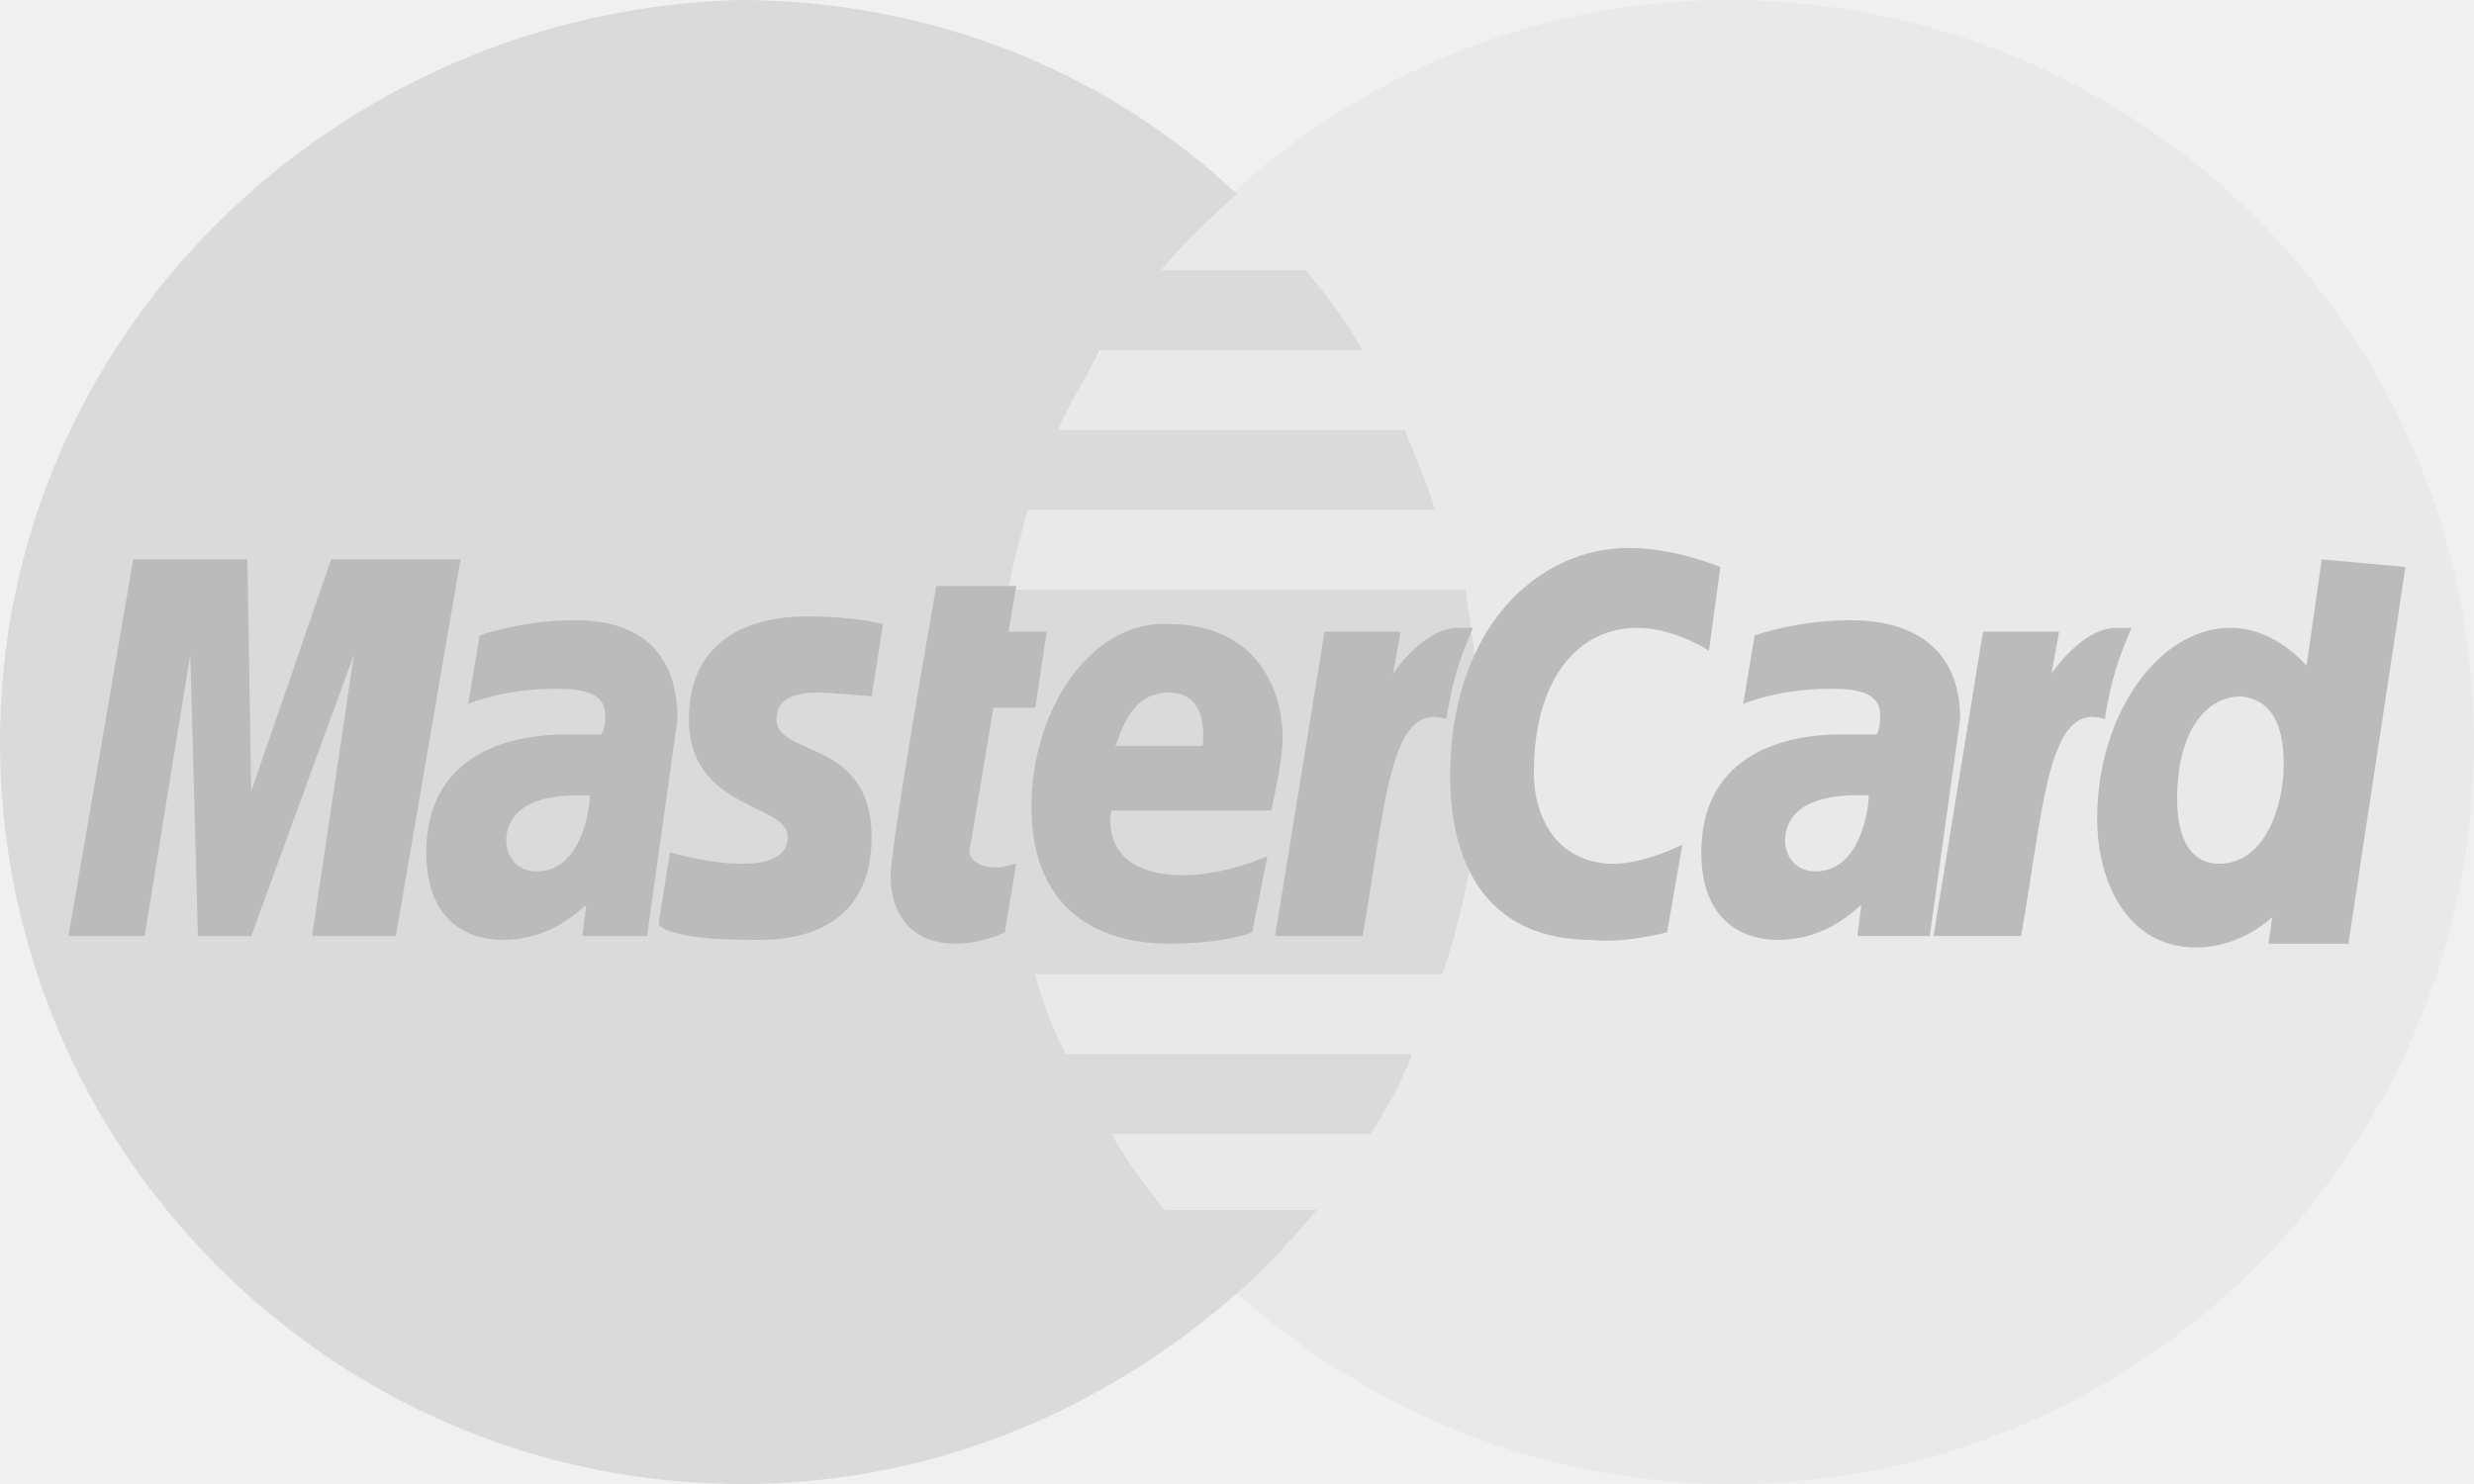
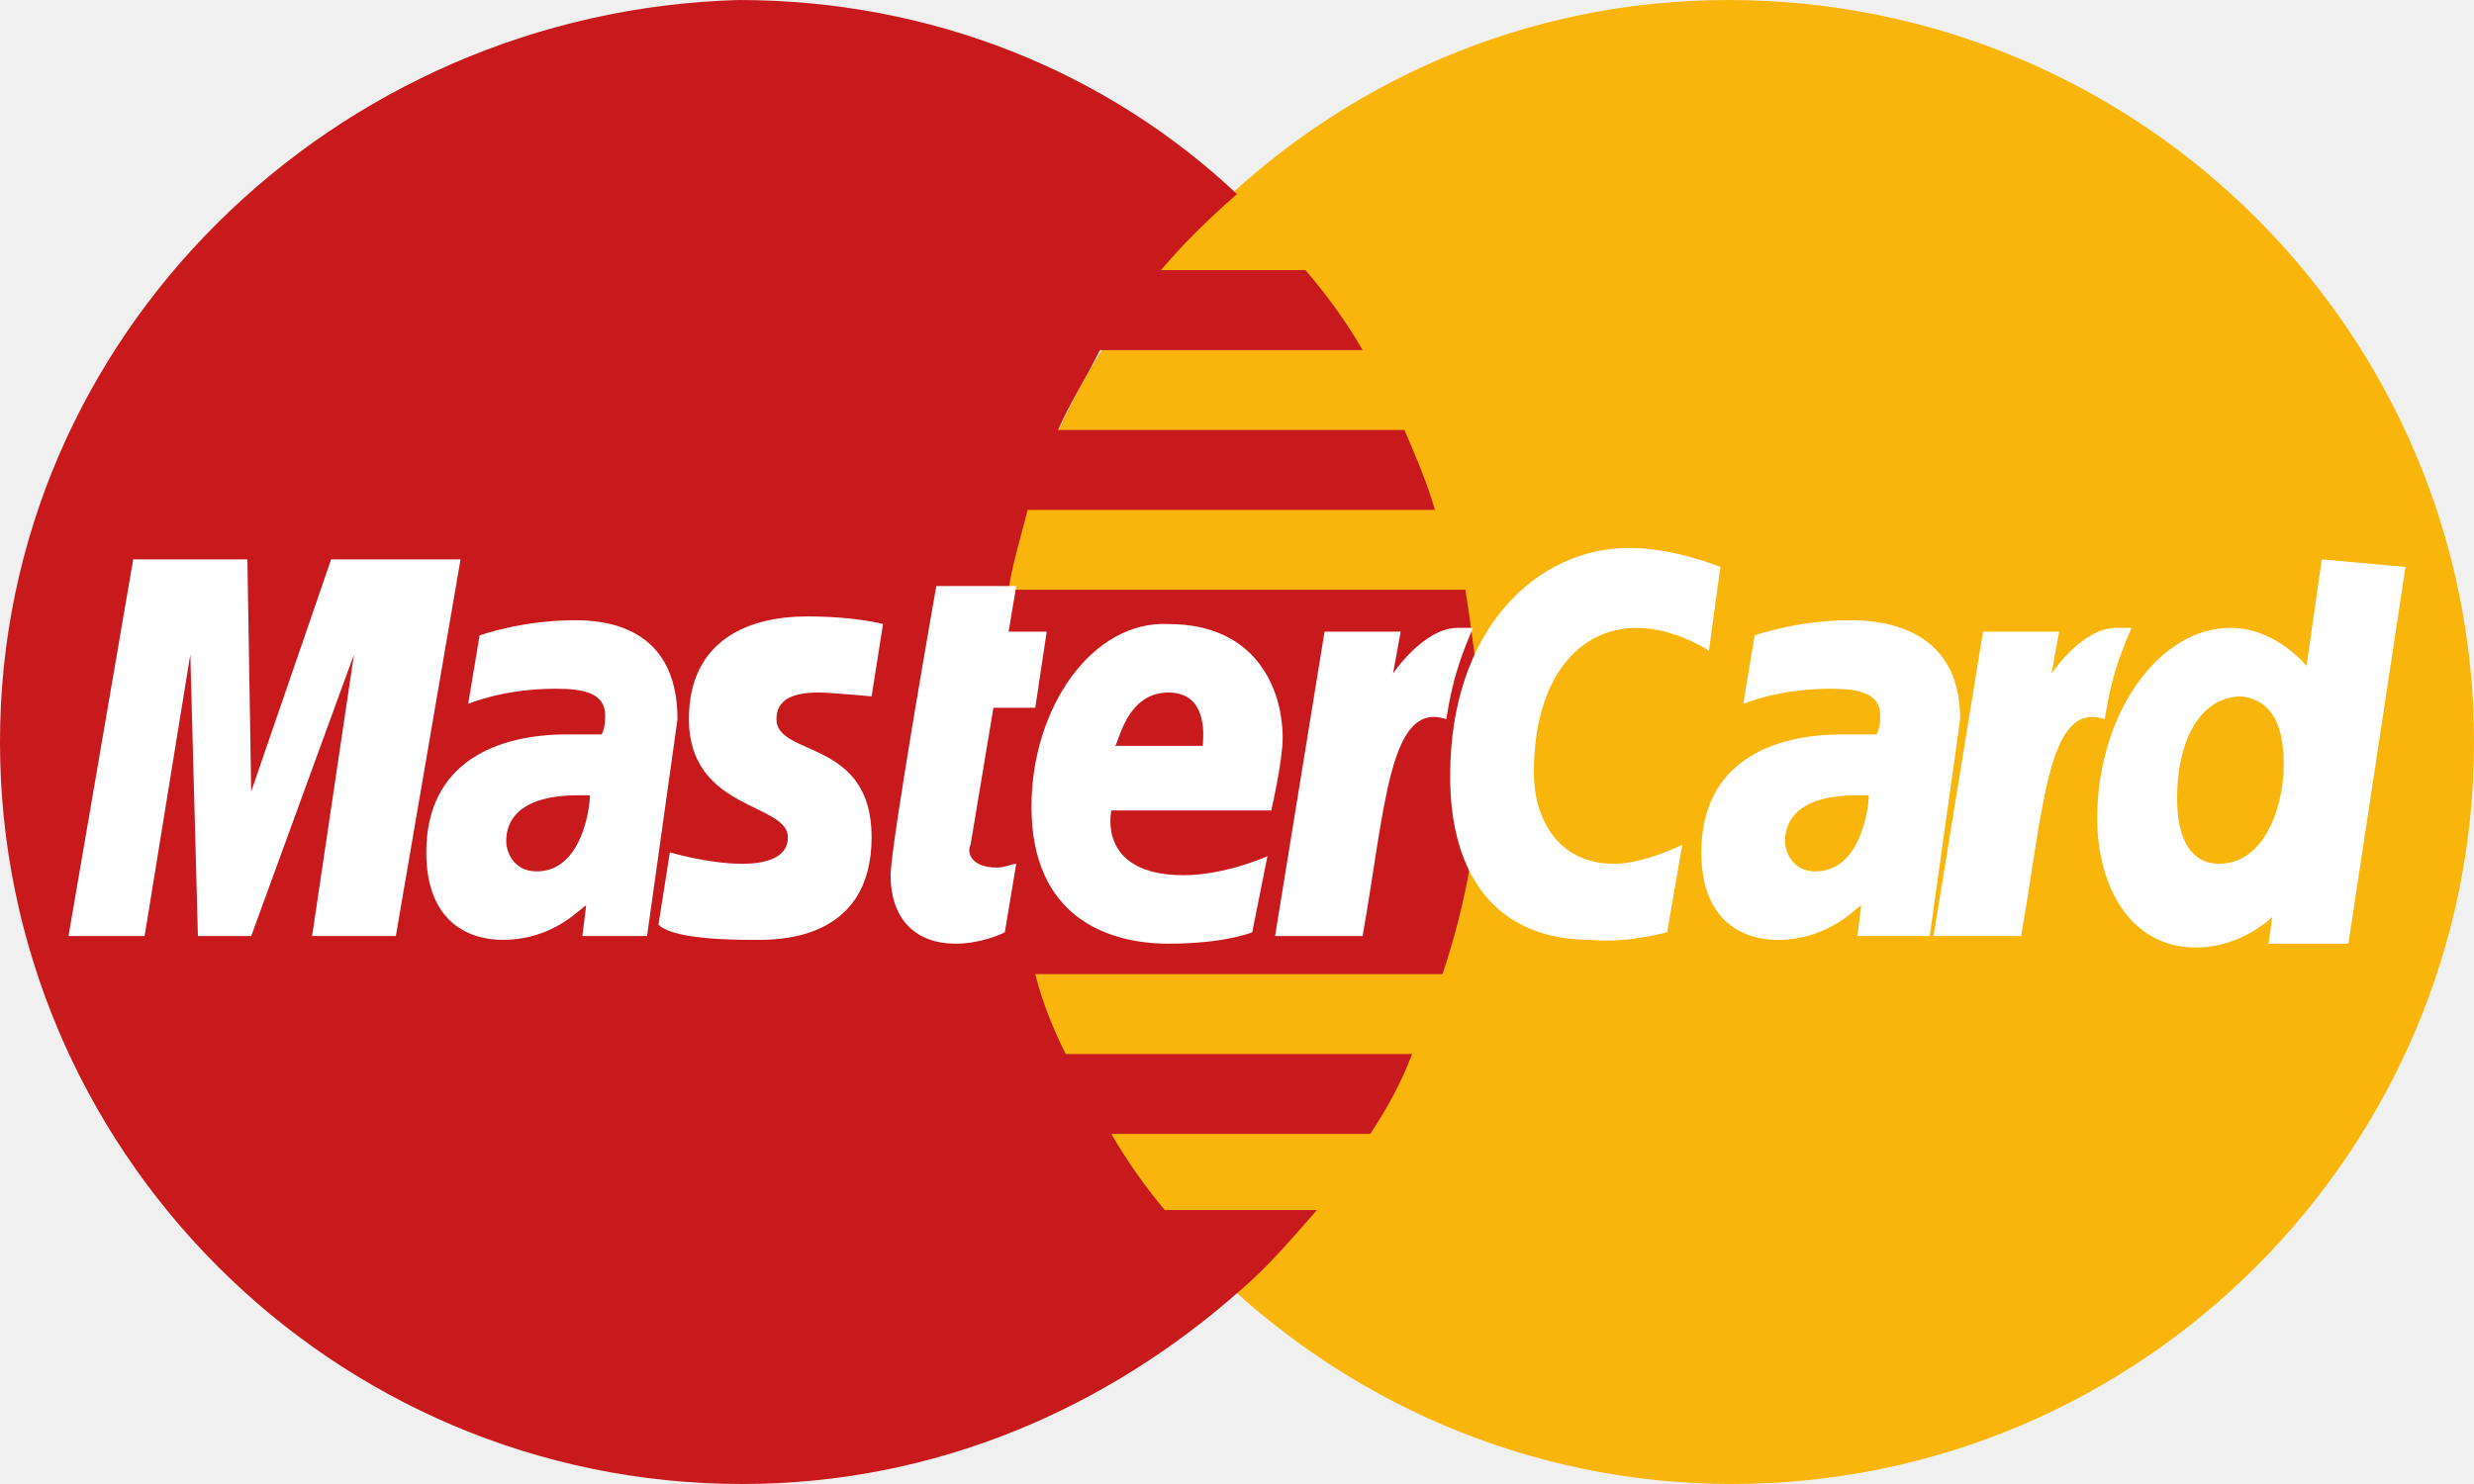
<svg xmlns="http://www.w3.org/2000/svg" width="65" height="39" viewBox="0 0 65 39" fill="none">
-   <path d="M65 19.5C65 30.2 56.3 39 45.5 39C34.8 39 26 30.2 26 19.5C26 8.8 34.7 0 45.4 0C56.3 0 65 8.8 65 19.5Z" fill="#E9E9E9" />
-   <path d="M38.9 19.6C38.9 18.2 38.7 16.8 38.5 15.5H26.5C26.6 14.8 26.8 14.2 27 13.4H37.7C37.5 12.7 37.2 12 36.9 11.3H27.8C28.1 10.6 28.5 10 28.9 9.2H35.8C35.4 8.5 34.9 7.8 34.3 7.1H30.5C31.1 6.4 31.7 5.8 32.5 5.1C29.1 1.9 24.5 0 19.4 0C8.8 0.3 0 8.8 0 19.5C0 30.2 8.7 39 19.5 39C24.6 39 29.1 37 32.6 33.9C33.3 33.3 33.9 32.6 34.6 31.8H30.6C30.1 31.2 29.6 30.5 29.2 29.8H36C36.4 29.2 36.8 28.5 37.1 27.7H28C27.7 27.1 27.4 26.4 27.2 25.6H37.9C38.5 23.8 38.9 21.8 38.9 19.6Z" fill="#DADADA" />
-   <path d="M26.4 24.5L26.7 22.7C26.6 22.7 26.4 22.8 26.2 22.8C25.5 22.8 25.4 22.4 25.5 22.2L26.1 18.6H27.2L27.5 16.6H26.5L26.7 15.4H24.6C24.6 15.4 23.4 22.2 23.4 23C23.4 24.2 24.1 24.8 25.1 24.8C25.7 24.8 26.2 24.6 26.4 24.5Z" fill="#BBBBBB" />
-   <path d="M27.1 21.2C27.1 24.1 29.1 24.8 30.7 24.8C32.2 24.8 32.9 24.5 32.9 24.5L33.3 22.5C33.3 22.5 32.2 23 31.1 23C28.8 23 29.2 21.3 29.2 21.3H33.4C33.4 21.3 33.7 20 33.7 19.4C33.7 18.1 33 16.4 30.7 16.4C28.7 16.3 27.1 18.6 27.1 21.2ZM30.7 18.2C31.8 18.2 31.6 19.5 31.6 19.6H29.3C29.4 19.5 29.6 18.2 30.7 18.2Z" fill="#BBBBBB" />
-   <path d="M43.8 24.5L44.2 22.2C44.2 22.2 43.2 22.7 42.4 22.7C41 22.7 40.3 21.6 40.3 20.3C40.3 17.8 41.5 16.5 43 16.5C44 16.5 44.9 17.1 44.9 17.1L45.2 14.9C45.2 14.9 44 14.4 42.8 14.4C40.4 14.4 38.1 16.5 38.1 20.4C38.1 23 39.3 24.7 41.8 24.7C42.7 24.8 43.8 24.5 43.8 24.5Z" fill="#BBBBBB" />
-   <path d="M15.1 16.3C13.7 16.3 12.6 16.7 12.6 16.7L12.3 18.5C12.3 18.5 13.2 18.1 14.6 18.1C15.3 18.1 15.9 18.2 15.9 18.8C15.9 19.2 15.8 19.3 15.8 19.3H14.9C13.1 19.3 11.2 20 11.2 22.4C11.2 24.3 12.4 24.7 13.2 24.7C14.6 24.7 15.3 23.8 15.4 23.8L15.3 24.6H17L17.8 18.9C17.8 16.4 15.8 16.3 15.1 16.3ZM15.5 20.9C15.5 21.2 15.3 22.9 14.1 22.9C13.5 22.9 13.3 22.4 13.3 22.1C13.3 21.6 13.6 20.9 15.2 20.9C15.4 20.9 15.5 20.9 15.5 20.9Z" fill="#BBBBBB" />
-   <path d="M19.8 24.7C20.3 24.7 22.9 24.8 22.9 22C22.9 19.4 20.4 19.9 20.4 18.9C20.4 18.4 20.8 18.2 21.5 18.2C21.8 18.2 22.9 18.3 22.9 18.3L23.2 16.4C23.2 16.4 22.5 16.2 21.2 16.2C19.7 16.2 18.1 16.8 18.1 18.9C18.1 21.3 20.7 21.1 20.7 22C20.7 22.6 20 22.7 19.5 22.7C18.6 22.7 17.6 22.4 17.6 22.4L17.3 24.3C17.5 24.5 18.1 24.7 19.8 24.7Z" fill="#BBBBBB" />
-   <path d="M61 14.7L60.6 17.5C60.6 17.5 59.8 16.5 58.6 16.5C56.7 16.5 55.1 18.8 55.1 21.5C55.1 23.2 55.9 24.9 57.7 24.9C58.9 24.9 59.7 24.1 59.7 24.1L59.6 24.8H61.7L63.2 14.9L61 14.7ZM60 20.1C60 21.2 59.5 22.7 58.3 22.7C57.6 22.7 57.2 22.1 57.2 21C57.2 19.3 57.9 18.3 58.9 18.3C59.6 18.4 60 18.9 60 20.1Z" fill="#BBBBBB" />
-   <path d="M3.8 24.6L5 17.2L5.2 24.6H6.6L9.3 17.2L8.2 24.6H10.4L12.1 14.7H8.7L6.6 20.8L6.5 14.7H3.5L1.8 24.6H3.8Z" fill="#BBBBBB" />
-   <path d="M35.8 24.6C36.4 21.2 36.5 18.4 38 18.9C38.2 17.6 38.5 17 38.7 16.5H38.3C37.4 16.5 36.6 17.7 36.6 17.7L36.8 16.6H34.8L33.5 24.6H35.8V24.6Z" fill="#BBBBBB" />
-   <path d="M48.6 16.3C47.2 16.3 46.1 16.7 46.1 16.7L45.8 18.5C45.8 18.5 46.7 18.1 48.1 18.1C48.8 18.1 49.4 18.2 49.4 18.8C49.4 19.2 49.3 19.3 49.3 19.3H48.4C46.6 19.3 44.7 20 44.7 22.4C44.7 24.3 45.9 24.7 46.7 24.7C48.1 24.7 48.8 23.8 48.9 23.8L48.8 24.6H50.7L51.5 18.9C51.5 16.4 49.3 16.3 48.6 16.3ZM49.1 20.9C49.1 21.2 48.9 22.9 47.7 22.9C47.1 22.9 46.9 22.4 46.9 22.1C46.9 21.6 47.2 20.9 48.8 20.9C49 20.9 49 20.9 49.1 20.9Z" fill="#BBBBBB" />
-   <path d="M53.1 24.6C53.7 21.2 53.8 18.4 55.3 18.9C55.5 17.6 55.8 17 56 16.5H55.6C54.7 16.5 53.9 17.7 53.9 17.7L54.1 16.6H52.1L50.8 24.6H53.1V24.6Z" fill="#BBBBBB" />
+   <path d="M65 19.5C65 30.2 56.3 39 45.5 39C34.8 39 26 30.2 26 19.5C26 8.8 34.7 0 45.4 0C56.3 0 65 8.8 65 19.5Z" fill="#F9B50B" />
+   <path d="M38.9 19.6C38.9 18.2 38.7 16.8 38.5 15.5H26.5C26.6 14.8 26.8 14.2 27 13.4H37.7C37.5 12.7 37.2 12 36.9 11.3H27.8C28.1 10.6 28.5 10 28.9 9.2H35.8C35.4 8.5 34.9 7.8 34.3 7.1H30.5C31.1 6.4 31.7 5.8 32.5 5.1C29.1 1.9 24.5 0 19.4 0C8.8 0.3 0 8.8 0 19.5C0 30.2 8.7 39 19.5 39C24.6 39 29.1 37 32.6 33.9C33.3 33.3 33.9 32.6 34.6 31.8H30.6C30.1 31.2 29.6 30.5 29.2 29.8H36C36.4 29.2 36.8 28.5 37.1 27.7H28C27.7 27.1 27.4 26.4 27.2 25.6H37.9C38.5 23.8 38.9 21.8 38.9 19.6Z" fill="#C8191C" />
+   <path d="M26.4 24.5L26.7 22.7C26.6 22.7 26.4 22.8 26.2 22.8C25.5 22.8 25.4 22.4 25.5 22.2L26.1 18.6H27.2L27.5 16.6H26.5L26.7 15.4H24.6C24.6 15.4 23.4 22.2 23.4 23C23.4 24.2 24.1 24.8 25.1 24.8C25.7 24.8 26.2 24.6 26.4 24.5Z" fill="white" />
+   <path d="M27.1 21.2C27.1 24.1 29.1 24.8 30.7 24.8C32.2 24.8 32.9 24.5 32.9 24.5L33.3 22.5C33.3 22.5 32.2 23 31.1 23C28.8 23 29.2 21.3 29.2 21.3H33.4C33.4 21.3 33.7 20 33.7 19.4C33.7 18.1 33 16.4 30.7 16.4C28.7 16.3 27.1 18.6 27.1 21.2ZM30.7 18.2C31.8 18.2 31.6 19.5 31.6 19.6H29.3C29.4 19.5 29.6 18.2 30.7 18.2Z" fill="white" />
+   <path d="M43.8 24.5L44.2 22.2C44.2 22.2 43.2 22.7 42.4 22.7C41 22.7 40.3 21.6 40.3 20.3C40.3 17.8 41.5 16.5 43 16.5C44 16.5 44.9 17.1 44.9 17.1L45.2 14.9C45.2 14.9 44 14.4 42.8 14.4C40.4 14.4 38.1 16.5 38.1 20.4C38.1 23 39.3 24.7 41.8 24.7C42.7 24.8 43.8 24.5 43.8 24.5Z" fill="white" />
+   <path d="M15.1 16.3C13.7 16.3 12.6 16.7 12.6 16.7L12.3 18.5C12.3 18.5 13.2 18.1 14.6 18.1C15.3 18.1 15.9 18.2 15.9 18.8C15.9 19.2 15.8 19.3 15.8 19.3H14.9C13.1 19.3 11.2 20 11.2 22.4C11.2 24.3 12.4 24.7 13.2 24.7C14.6 24.7 15.3 23.8 15.4 23.8L15.3 24.6H17L17.8 18.9C17.8 16.4 15.8 16.3 15.1 16.3ZM15.5 20.9C15.5 21.2 15.3 22.9 14.1 22.9C13.5 22.9 13.3 22.4 13.3 22.1C13.3 21.6 13.6 20.9 15.2 20.9C15.4 20.9 15.5 20.9 15.5 20.9Z" fill="white" />
+   <path d="M19.8 24.7C20.3 24.7 22.9 24.8 22.9 22C22.9 19.4 20.4 19.9 20.4 18.9C20.4 18.4 20.8 18.2 21.5 18.2C21.8 18.2 22.9 18.3 22.9 18.3L23.2 16.4C23.2 16.4 22.5 16.2 21.2 16.2C19.7 16.2 18.1 16.8 18.1 18.9C18.1 21.3 20.7 21.1 20.7 22C20.7 22.6 20 22.7 19.5 22.7C18.6 22.7 17.6 22.4 17.6 22.4L17.3 24.3C17.5 24.5 18.1 24.7 19.8 24.7Z" fill="white" />
+   <path d="M61 14.7L60.6 17.5C60.6 17.5 59.8 16.5 58.6 16.5C56.7 16.5 55.1 18.8 55.1 21.5C55.1 23.2 55.9 24.9 57.7 24.9C58.9 24.9 59.7 24.1 59.7 24.1L59.6 24.8H61.7L63.2 14.9L61 14.7ZM60 20.1C60 21.2 59.5 22.7 58.3 22.7C57.6 22.7 57.2 22.1 57.2 21C57.2 19.3 57.9 18.3 58.9 18.3C59.6 18.4 60 18.9 60 20.1Z" fill="white" />
+   <path d="M3.8 24.6L5 17.2L5.2 24.6H6.6L9.3 17.2L8.2 24.6H10.4L12.1 14.7H8.7L6.6 20.8L6.5 14.7H3.5L1.8 24.6H3.8Z" fill="white" />
+   <path d="M35.8 24.6C36.4 21.2 36.5 18.4 38 18.9C38.2 17.6 38.5 17 38.7 16.5H38.3C37.4 16.5 36.6 17.7 36.6 17.7L36.8 16.6H34.8L33.5 24.6H35.8Z" fill="white" />
+   <path d="M48.6 16.3C47.2 16.3 46.1 16.7 46.1 16.7L45.8 18.5C45.8 18.5 46.7 18.1 48.1 18.1C48.8 18.1 49.4 18.2 49.4 18.8C49.4 19.2 49.3 19.3 49.3 19.3H48.4C46.6 19.3 44.7 20 44.7 22.4C44.7 24.3 45.9 24.7 46.7 24.7C48.1 24.7 48.8 23.8 48.9 23.8L48.8 24.6H50.7L51.5 18.9C51.5 16.4 49.3 16.3 48.6 16.3ZM49.1 20.9C49.1 21.2 48.9 22.9 47.7 22.9C47.1 22.9 46.9 22.4 46.9 22.1C46.9 21.6 47.2 20.9 48.8 20.9C49 20.9 49 20.9 49.1 20.9Z" fill="white" />
+   <path d="M53.1 24.6C53.7 21.2 53.8 18.4 55.3 18.9C55.5 17.6 55.8 17 56 16.5H55.6C54.7 16.5 53.9 17.7 53.9 17.7L54.1 16.6H52.1L50.8 24.6H53.1Z" fill="white" />
</svg>
